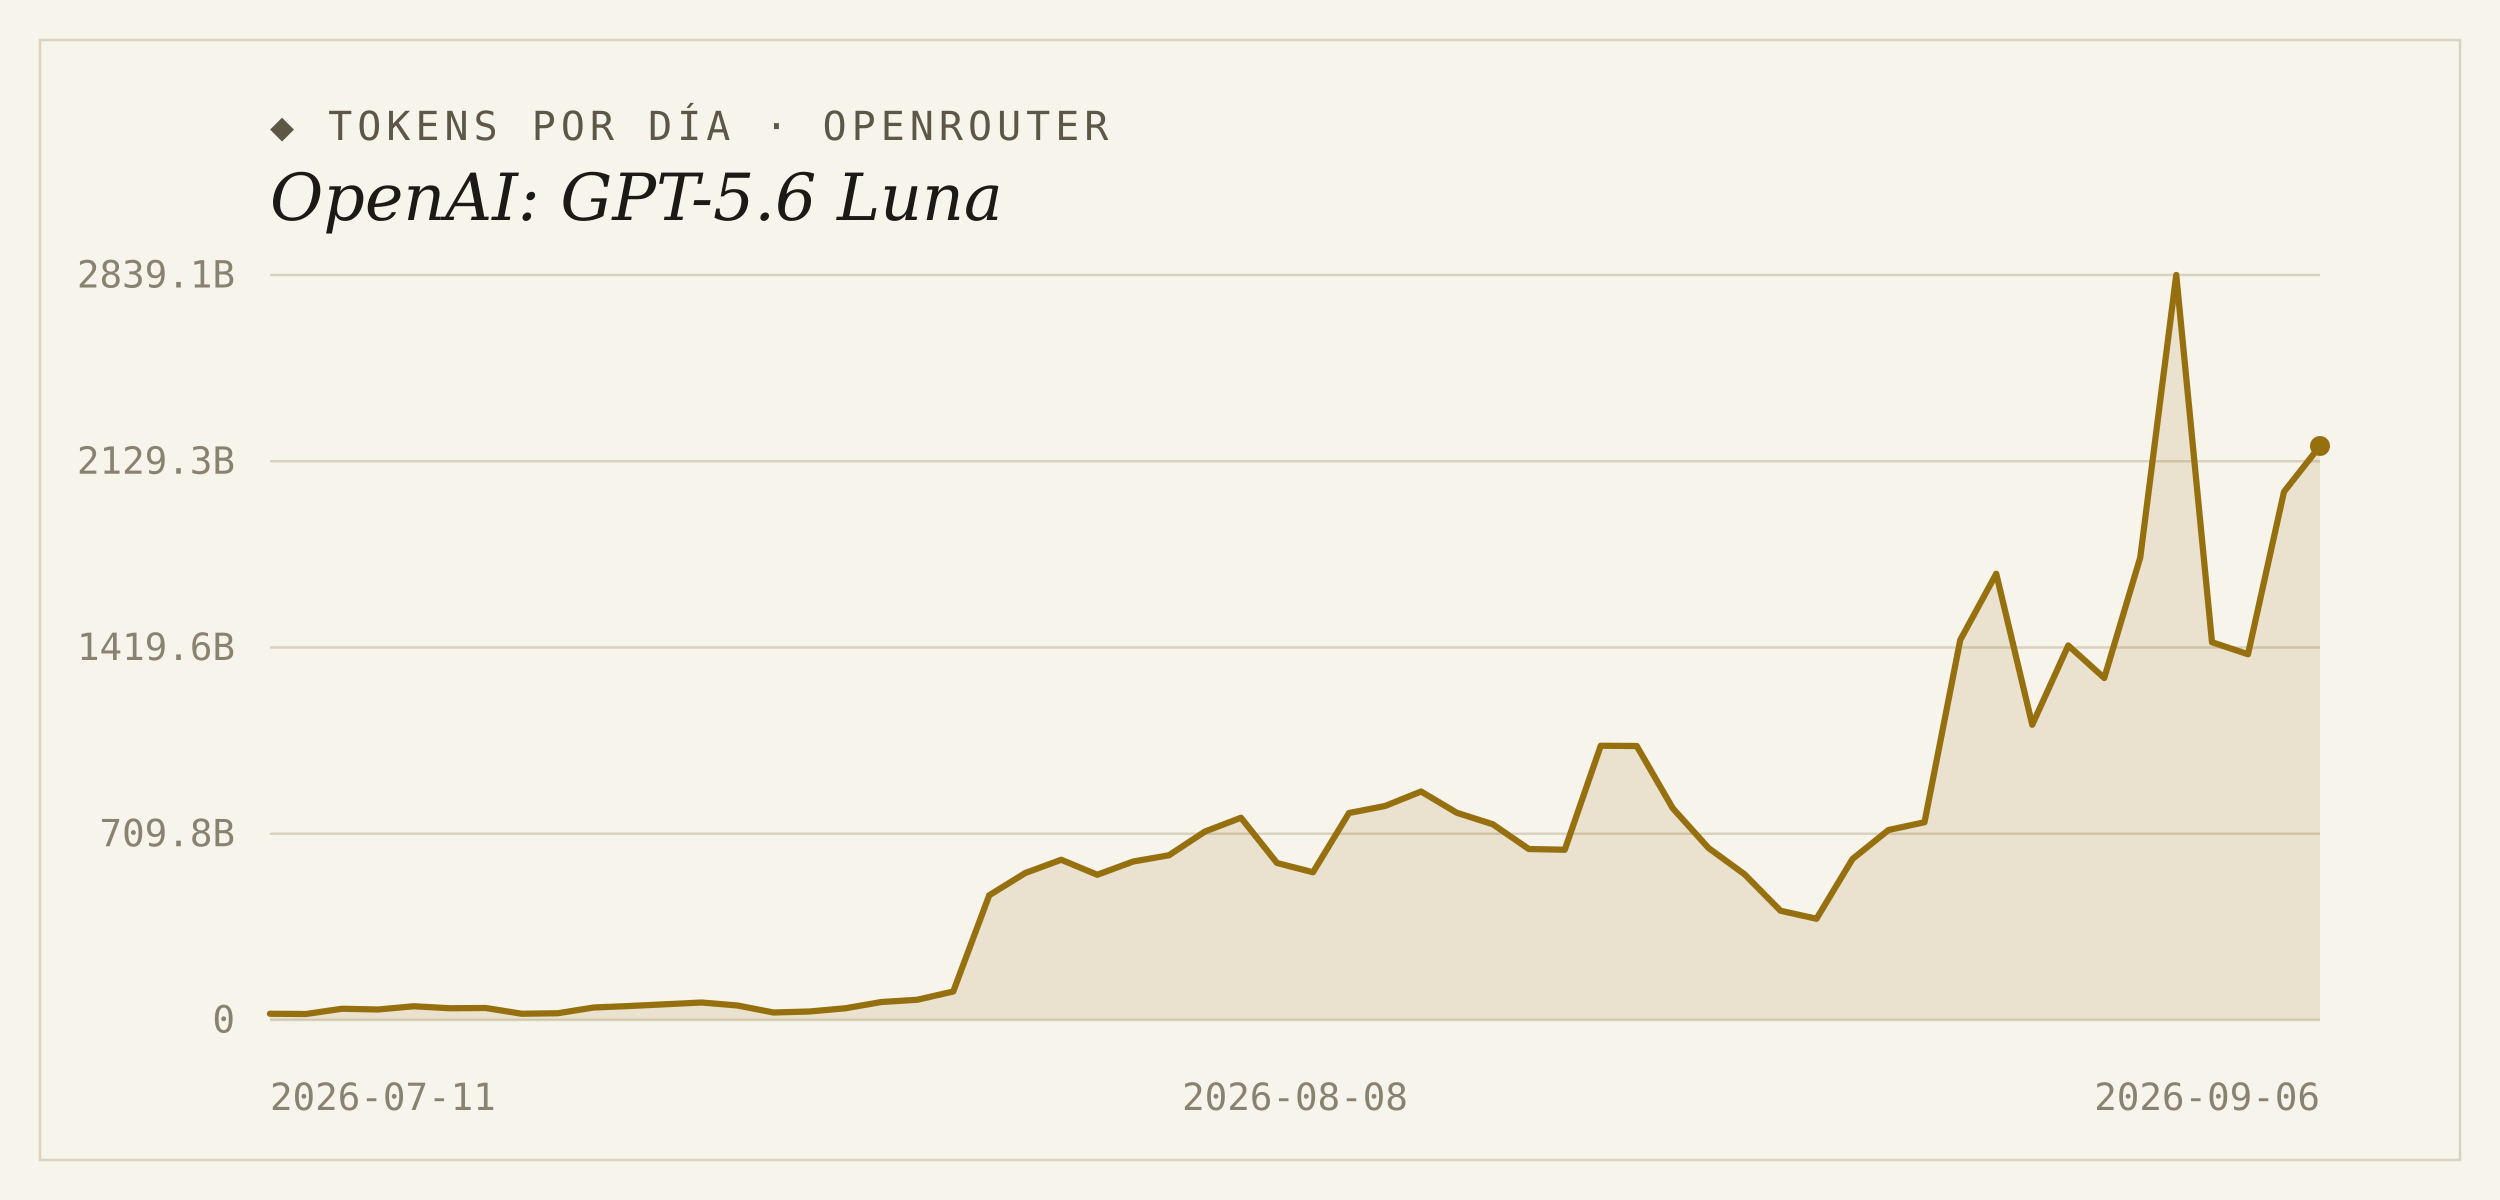
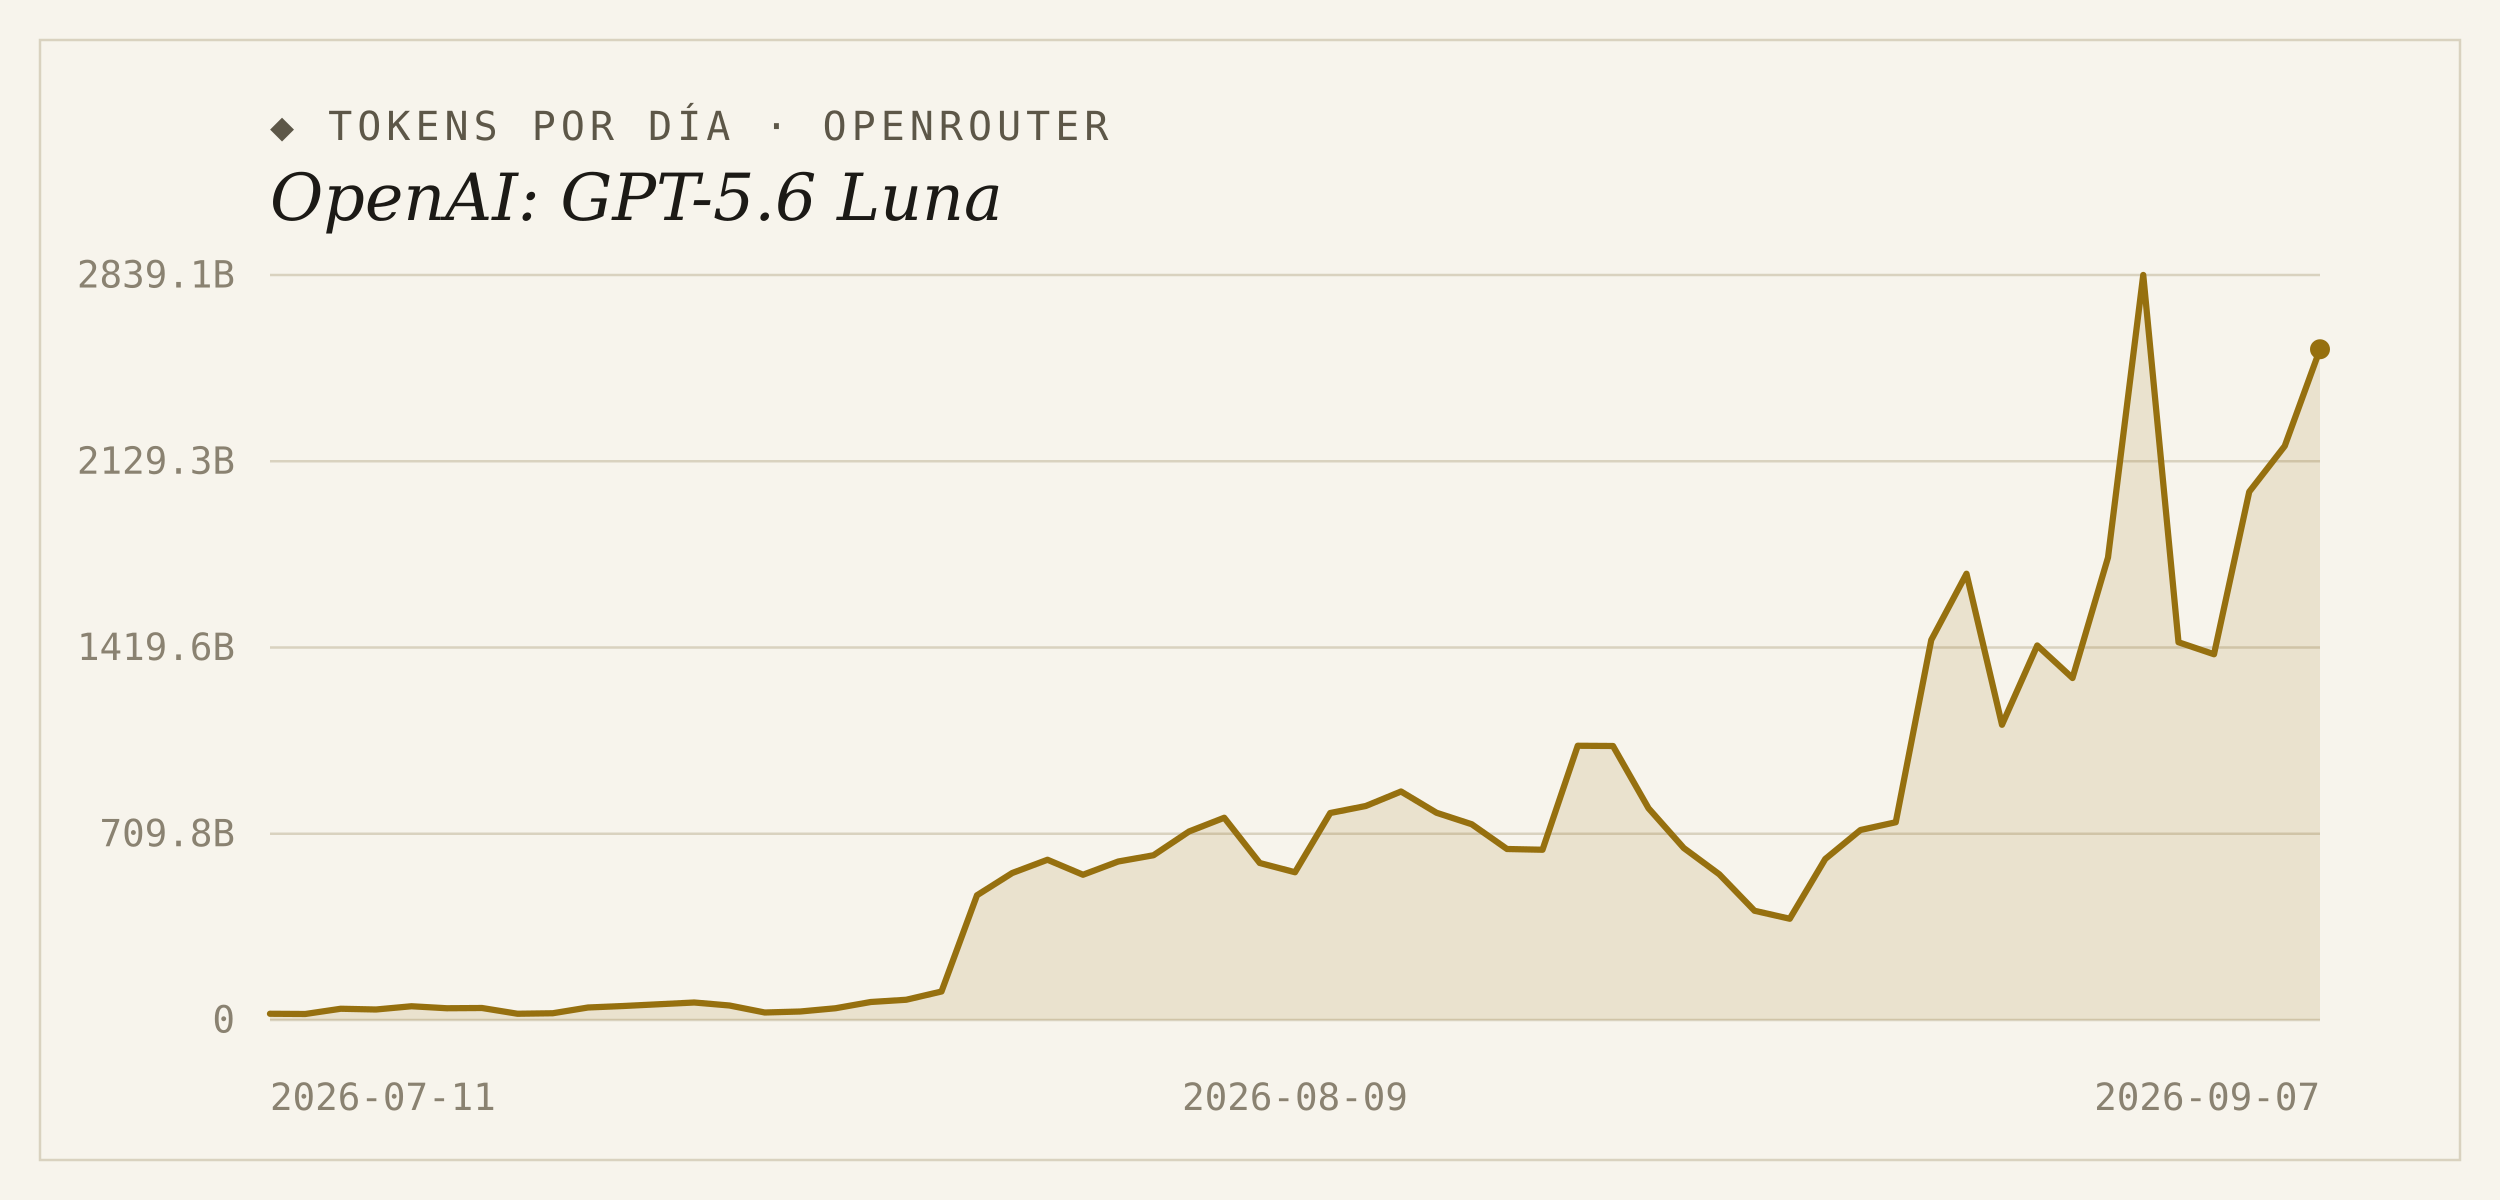
<svg xmlns="http://www.w3.org/2000/svg" width="1000" height="480" viewBox="0 0 1000 480">
  <rect width="1000" height="480" fill="#f7f4ec" />
  <rect x="16" y="16" width="968" height="448" fill="none" stroke="#d9d2bf" stroke-width="1" />
  <text x="108" y="56" font-family="'DejaVu Sans Mono', Consolas, monospace" font-size="16" letter-spacing="2" fill="#5d5748">◆ TOKENS POR DÍA · OPENROUTER</text>
  <text x="108" y="88" font-family="Georgia, 'DejaVu Serif', serif" font-size="26" font-style="italic" fill="#1c1a16">OpenAI: GPT-5.6 Luna</text>
  <line x1="108" y1="408.0" x2="928" y2="408.0" stroke="#d9d2bf" stroke-width="1" />
  <text x="94" y="413" text-anchor="end" font-family="'DejaVu Sans Mono', Consolas, monospace" font-size="15" fill="#8a8271">0</text>
  <line x1="108" y1="333.5" x2="928" y2="333.5" stroke="#d9d2bf" stroke-width="1" />
  <text x="94" y="338.5" text-anchor="end" font-family="'DejaVu Sans Mono', Consolas, monospace" font-size="15" fill="#8a8271">709.8B</text>
  <line x1="108" y1="259.0" x2="928" y2="259.0" stroke="#d9d2bf" stroke-width="1" />
  <text x="94" y="264" text-anchor="end" font-family="'DejaVu Sans Mono', Consolas, monospace" font-size="15" fill="#8a8271">1419.6B</text>
  <line x1="108" y1="184.5" x2="928" y2="184.5" stroke="#d9d2bf" stroke-width="1" />
  <text x="94" y="189.5" text-anchor="end" font-family="'DejaVu Sans Mono', Consolas, monospace" font-size="15" fill="#8a8271">2129.3B</text>
  <line x1="108" y1="110.0" x2="928" y2="110.0" stroke="#d9d2bf" stroke-width="1" />
  <text x="94" y="115" text-anchor="end" font-family="'DejaVu Sans Mono', Consolas, monospace" font-size="15" fill="#8a8271">2839.1B</text>
-   <path d="M 108,408.0 L 108.0,405.5 L 122.4,405.6 L 136.8,403.5 L 151.2,403.8 L 165.5,402.5 L 179.9,403.3 L 194.3,403.2 L 208.7,405.5 L 223.1,405.3 L 237.5,403.0 L 251.9,402.4 L 266.2,401.7 L 280.6,401.0 L 295.0,402.2 L 309.4,405.0 L 323.8,404.6 L 338.2,403.3 L 352.6,400.8 L 366.9,399.9 L 381.3,396.6 L 395.7,358.1 L 410.1,349.2 L 424.5,343.9 L 438.9,349.9 L 453.3,344.6 L 467.6,342.1 L 482.0,332.6 L 496.4,327.1 L 510.8,345.2 L 525.2,348.9 L 539.6,325.2 L 554.0,322.4 L 568.4,316.6 L 582.7,325.1 L 597.1,329.7 L 611.5,339.6 L 625.9,339.9 L 640.3,298.3 L 654.7,298.4 L 669.1,323.3 L 683.4,339.2 L 697.8,349.7 L 712.2,364.3 L 726.6,367.5 L 741.0,343.6 L 755.4,332.0 L 769.8,328.9 L 784.1,256.0 L 798.5,229.5 L 812.9,289.9 L 827.3,258.2 L 841.7,271.2 L 856.1,223.0 L 870.5,110.0 L 884.8,256.9 L 899.2,261.7 L 913.6,196.7 L 928.0,178.4 L 928.0,408.0 Z" fill="#96700f" fill-opacity="0.14" />
-   <polyline points="108.0,405.5 122.4,405.6 136.8,403.5 151.2,403.8 165.5,402.5 179.9,403.3 194.3,403.2 208.7,405.5 223.1,405.3 237.5,403.0 251.9,402.4 266.2,401.7 280.6,401.0 295.0,402.2 309.4,405.0 323.8,404.6 338.2,403.3 352.6,400.8 366.9,399.9 381.3,396.6 395.7,358.1 410.1,349.2 424.5,343.9 438.9,349.9 453.3,344.6 467.6,342.1 482.0,332.6 496.4,327.1 510.8,345.2 525.2,348.9 539.6,325.2 554.0,322.4 568.4,316.6 582.7,325.1 597.1,329.7 611.5,339.6 625.9,339.9 640.3,298.3 654.7,298.4 669.1,323.3 683.4,339.2 697.8,349.7 712.2,364.3 726.6,367.5 741.0,343.6 755.4,332.0 769.8,328.9 784.1,256.0 798.5,229.5 812.9,289.9 827.3,258.2 841.7,271.2 856.1,223.0 870.5,110.0 884.8,256.9 899.2,261.7 913.6,196.7 928.0,178.4" fill="none" stroke="#96700f" stroke-width="2.5" stroke-linejoin="round" stroke-linecap="round" />
-   <circle cx="928.0" cy="178.4" r="4" fill="#96700f" />
+   <path d="M 108,408.0 L 108.0,405.5 L 122.1,405.6 L 136.3,403.5 L 150.4,403.8 L 164.6,402.5 L 178.7,403.3 L 192.8,403.2 L 207.0,405.5 L 221.1,405.3 L 235.2,403.0 L 249.4,402.4 L 263.5,401.7 L 277.7,401.0 L 291.8,402.2 L 305.9,405.0 L 320.1,404.6 L 334.2,403.3 L 348.3,400.8 L 362.5,399.9 L 376.6,396.6 L 390.8,358.1 L 404.9,349.2 L 419.0,343.9 L 433.2,349.9 L 447.3,344.6 L 461.4,342.1 L 475.6,332.6 L 489.7,327.1 L 503.9,345.2 L 518.0,348.9 L 532.1,325.2 L 546.3,322.4 L 560.4,316.6 L 574.6,325.1 L 588.7,329.7 L 602.8,339.6 L 617.0,339.9 L 631.1,298.3 L 645.2,298.4 L 659.4,323.3 L 673.5,339.2 L 687.7,349.7 L 701.8,364.3 L 715.9,367.5 L 730.1,343.6 L 744.2,332.0 L 758.3,328.9 L 772.5,256.0 L 786.6,229.5 L 800.8,289.9 L 814.9,258.2 L 829.0,271.2 L 843.2,223.0 L 857.3,110.0 L 871.4,256.9 L 885.6,261.7 L 899.7,196.7 L 913.9,178.4 L 928.0,139.7 L 928.0,408.0 Z" fill="#96700f" fill-opacity="0.14" />
+   <polyline points="108.0,405.5 122.1,405.6 136.3,403.5 150.4,403.8 164.6,402.5 178.7,403.3 192.8,403.2 207.0,405.5 221.1,405.3 235.2,403.0 249.4,402.4 263.5,401.7 277.7,401.0 291.8,402.2 305.9,405.0 320.1,404.6 334.2,403.3 348.3,400.8 362.5,399.9 376.6,396.6 390.8,358.1 404.9,349.2 419.0,343.9 433.2,349.9 447.3,344.6 461.4,342.1 475.6,332.6 489.7,327.1 503.9,345.2 518.0,348.9 532.1,325.2 546.3,322.4 560.4,316.6 574.6,325.1 588.7,329.7 602.8,339.6 617.0,339.9 631.1,298.3 645.2,298.4 659.4,323.3 673.5,339.2 687.7,349.7 701.8,364.3 715.9,367.5 730.1,343.6 744.2,332.0 758.3,328.9 772.5,256.0 786.6,229.5 800.8,289.9 814.9,258.2 829.0,271.2 843.2,223.0 857.3,110.0 871.4,256.9 885.6,261.7 899.7,196.7 913.9,178.4 928.0,139.7" fill="none" stroke="#96700f" stroke-width="2.5" stroke-linejoin="round" stroke-linecap="round" />
+   <circle cx="928.0" cy="139.7" r="4" fill="#96700f" />
  <text x="108" y="444" text-anchor="start" font-family="'DejaVu Sans Mono', Consolas, monospace" font-size="15" fill="#8a8271">2026-07-11</text>
-   <text x="518" y="444" text-anchor="middle" font-family="'DejaVu Sans Mono', Consolas, monospace" font-size="15" fill="#8a8271">2026-08-08</text>
-   <text x="928" y="444" text-anchor="end" font-family="'DejaVu Sans Mono', Consolas, monospace" font-size="15" fill="#8a8271">2026-09-06</text>
+   <text x="518" y="444" text-anchor="middle" font-family="'DejaVu Sans Mono', Consolas, monospace" font-size="15" fill="#8a8271">2026-08-09</text>
+   <text x="928" y="444" text-anchor="end" font-family="'DejaVu Sans Mono', Consolas, monospace" font-size="15" fill="#8a8271">2026-09-07</text>
</svg>
